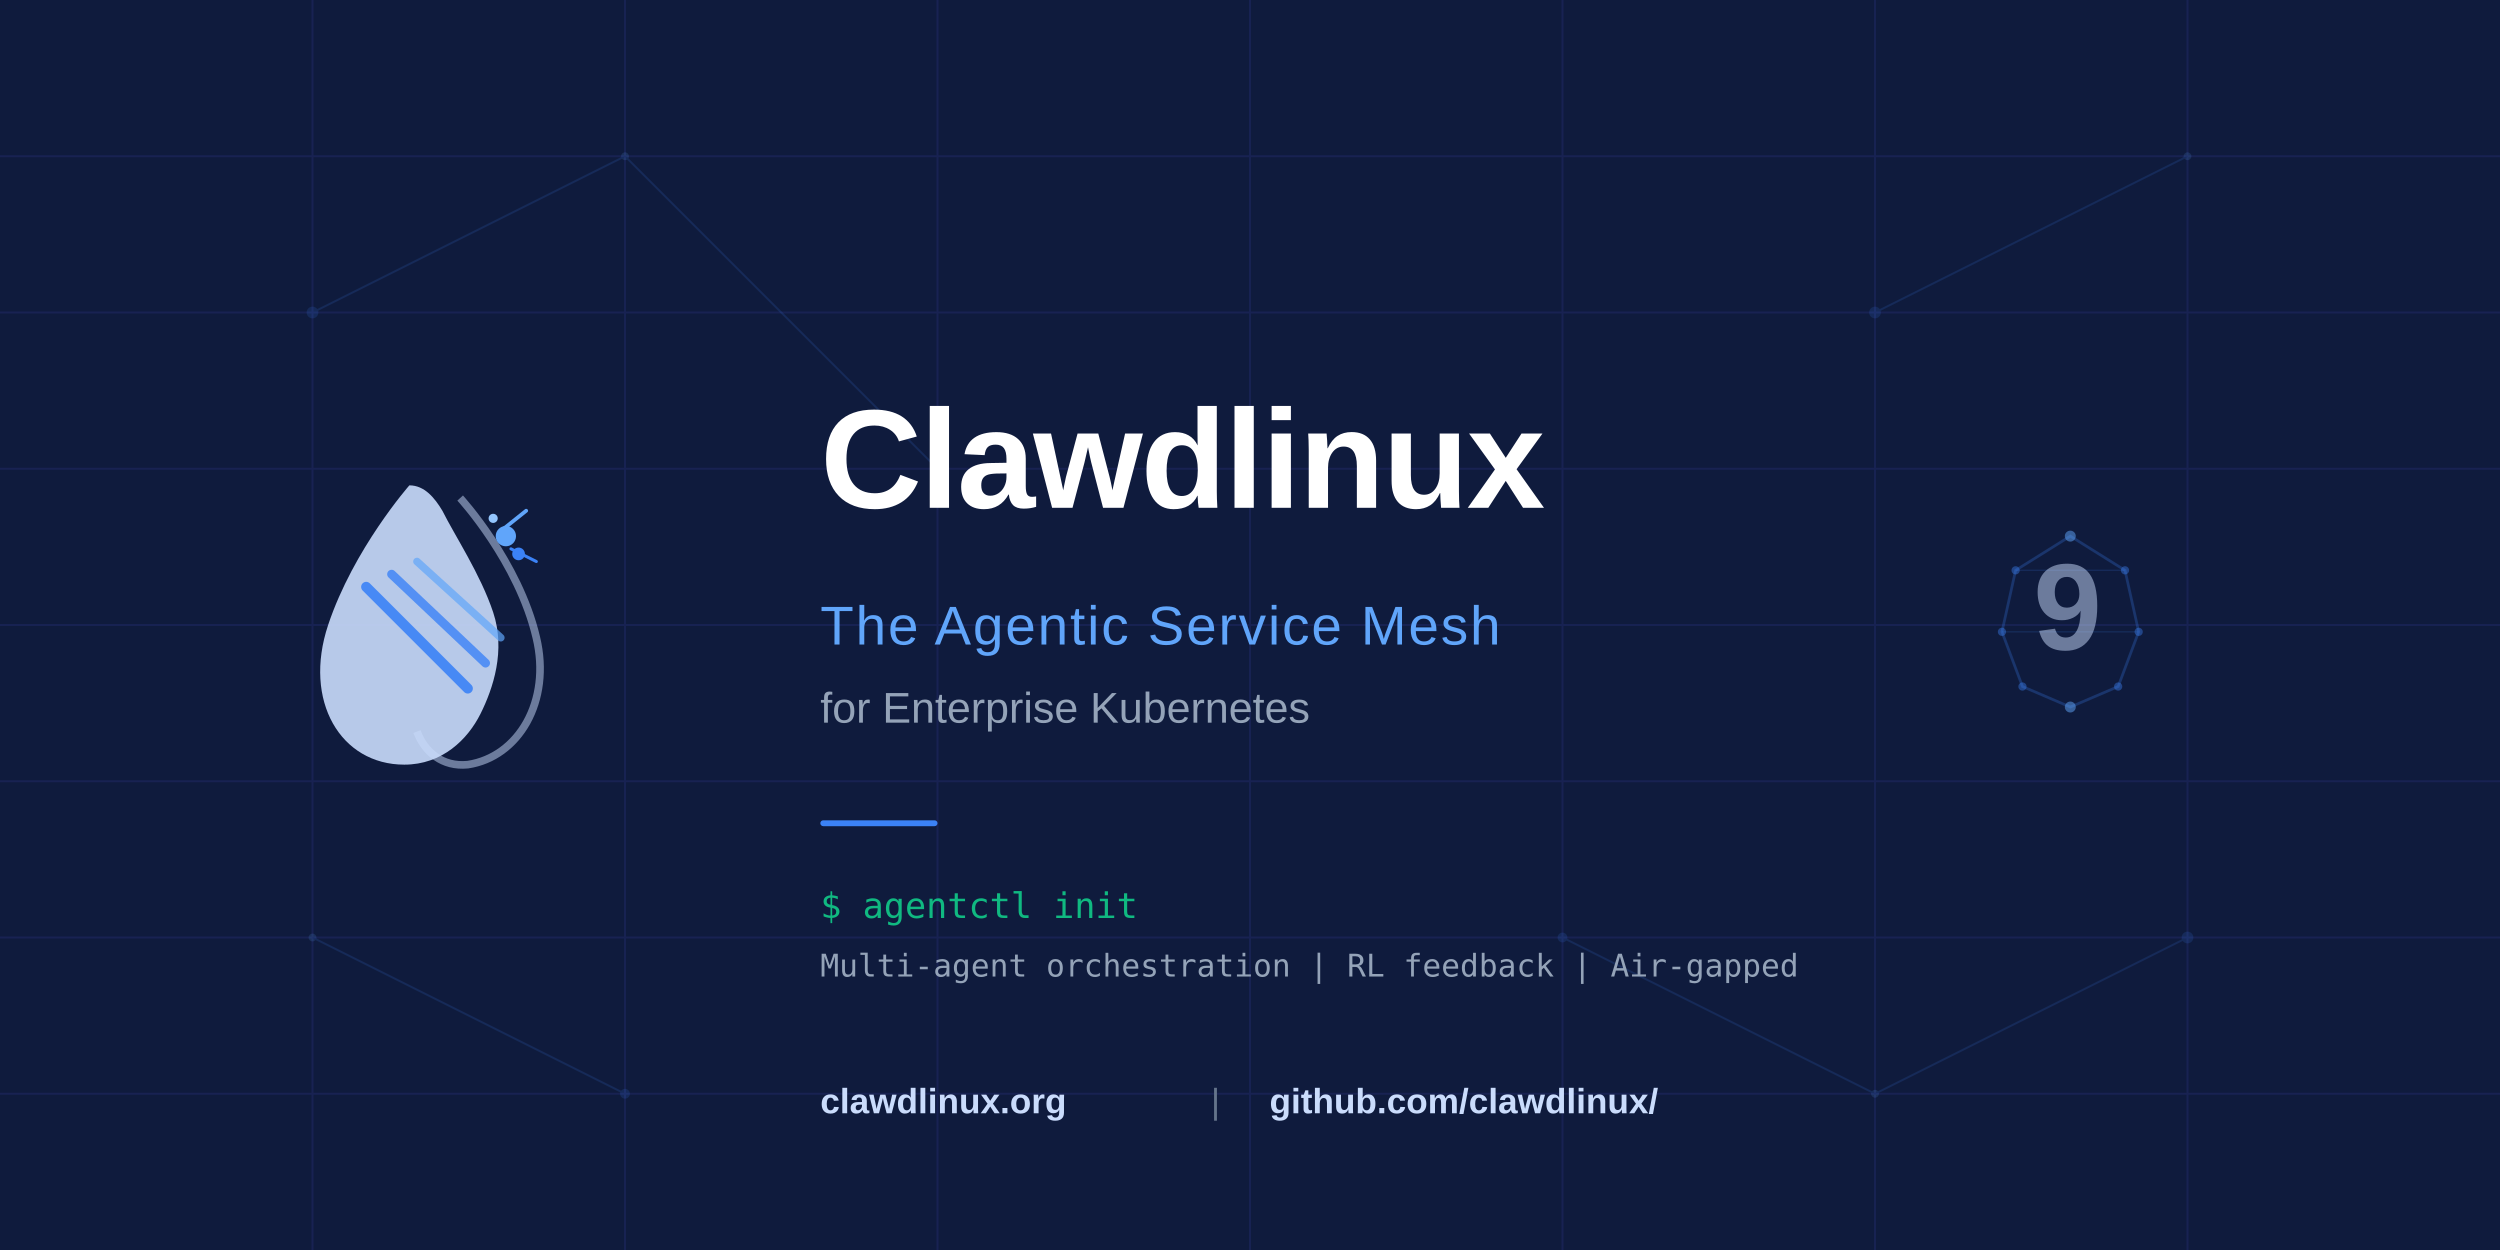
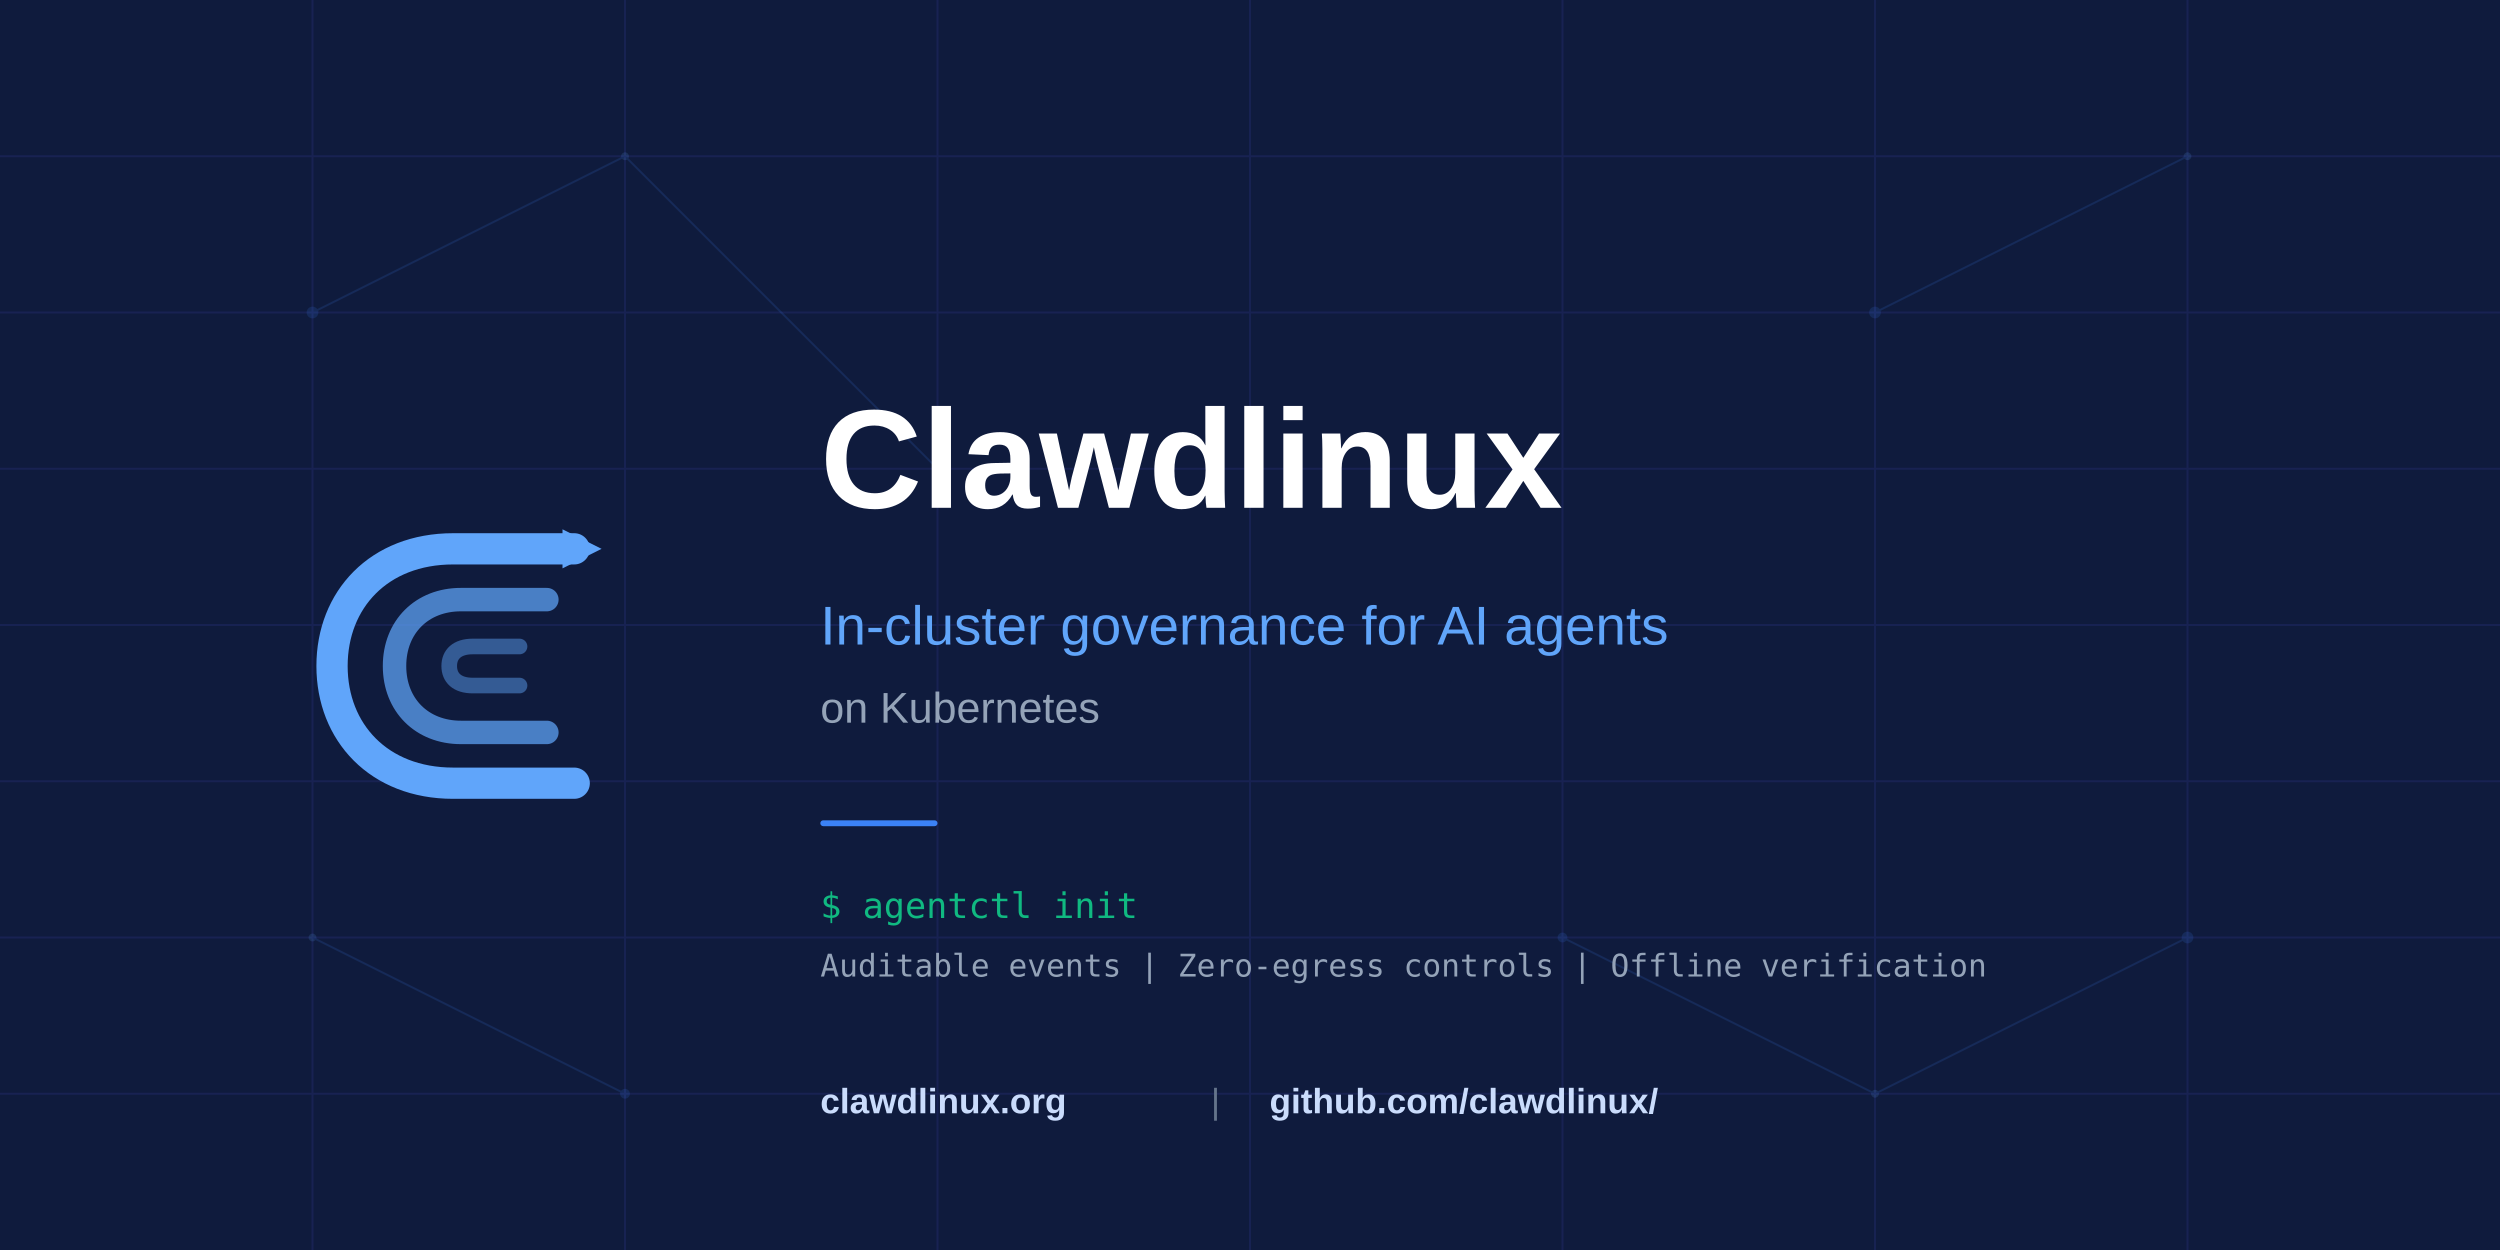
<svg xmlns="http://www.w3.org/2000/svg" viewBox="0 0 1280 640" width="1280" height="640">
  <defs>
    <clipPath id="banner-clip">
      <rect width="1280" height="640" rx="0" />
    </clipPath>
  </defs>
  <g clip-path="url(#banner-clip)">
    <rect width="1280" height="640" fill="#0F1B3D" />
    <g stroke="#1E2761" stroke-width="1" opacity="0.6">
      <line x1="0" y1="80" x2="1280" y2="80" />
      <line x1="0" y1="160" x2="1280" y2="160" />
      <line x1="0" y1="240" x2="1280" y2="240" />
      <line x1="0" y1="320" x2="1280" y2="320" />
      <line x1="0" y1="400" x2="1280" y2="400" />
      <line x1="0" y1="480" x2="1280" y2="480" />
      <line x1="0" y1="560" x2="1280" y2="560" />
      <line x1="160" y1="0" x2="160" y2="640" />
      <line x1="320" y1="0" x2="320" y2="640" />
      <line x1="480" y1="0" x2="480" y2="640" />
      <line x1="640" y1="0" x2="640" y2="640" />
      <line x1="800" y1="0" x2="800" y2="640" />
      <line x1="960" y1="0" x2="960" y2="640" />
      <line x1="1120" y1="0" x2="1120" y2="640" />
    </g>
    <g opacity="0.15">
      <circle cx="160" cy="160" r="3" fill="#3B82F6" />
      <circle cx="320" cy="80" r="2" fill="#60A5FA" />
      <circle cx="480" cy="240" r="2.5" fill="#3B82F6" />
      <circle cx="960" cy="160" r="3" fill="#3B82F6" />
      <circle cx="1120" cy="80" r="2" fill="#60A5FA" />
      <circle cx="800" cy="480" r="2.5" fill="#3B82F6" />
      <circle cx="960" cy="560" r="2" fill="#60A5FA" />
      <circle cx="1120" cy="480" r="3" fill="#3B82F6" />
      <circle cx="160" cy="480" r="2" fill="#60A5FA" />
      <circle cx="320" cy="560" r="2.5" fill="#3B82F6" />
      <line x1="160" y1="160" x2="320" y2="80" stroke="#3B82F6" stroke-width="1" />
      <line x1="320" y1="80" x2="480" y2="240" stroke="#3B82F6" stroke-width="1" />
      <line x1="960" y1="160" x2="1120" y2="80" stroke="#3B82F6" stroke-width="1" />
      <line x1="800" y1="480" x2="960" y2="560" stroke="#3B82F6" stroke-width="1" />
      <line x1="960" y1="560" x2="1120" y2="480" stroke="#3B82F6" stroke-width="1" />
      <line x1="160" y1="480" x2="320" y2="560" stroke="#3B82F6" stroke-width="1" />
    </g>
-     <g transform="translate(220, 320) scale(1.3)">
-       <path d="M-8,-55 C-8,-55 -30,-30 -40,0 C-50,30 -35,55 -10,55 C5,55 15,45 20,35 C25,25 30,10 25,-5 C20,-20 10,-35 5,-45 C2,-50 -2,-55 -8,-55Z" fill="#CADCFC" opacity="0.9" />
-       <path d="M12,-50 C12,-50 35,-25 42,5 C48,30 35,52 15,55 C5,56 -2,50 -5,42" fill="none" stroke="#CADCFC" stroke-width="3" opacity="0.5" />
-       <path d="M-25,-15 L15,25" stroke="#3B82F6" stroke-width="4" stroke-linecap="round" opacity="0.9" />
-       <path d="M-15,-20 L22,15" stroke="#3B82F6" stroke-width="3.5" stroke-linecap="round" opacity="0.8" />
-       <path d="M-5,-25 L28,5" stroke="#60A5FA" stroke-width="3" stroke-linecap="round" opacity="0.7" />
-       <circle cx="30" cy="-35" r="4" fill="#60A5FA" />
-       <circle cx="35" cy="-28" r="2.5" fill="#3B82F6" />
-       <circle cx="25" cy="-42" r="1.8" fill="#93C5FD" />
-       <path d="M28,-37 L38,-45" stroke="#60A5FA" stroke-width="1.5" stroke-linecap="round" />
-       <path d="M32,-30 L42,-25" stroke="#3B82F6" stroke-width="1.2" stroke-linecap="round" />
+     <g transform="translate(150, 245) scale(2)" fill="none" stroke="#60A5FA" stroke-linecap="round">
+       <path d="M72 18H41C22 18 10 31 10 48S22 78 41 78H72" stroke-width="8" />
+       <path d="M65 31H43C33 31 26 38 26 48S33 65 43 65H65" stroke-width="6" opacity="0.72" />
+       <path d="M58 43H46C42 43 40 45 40 48S42 53 46 53H58" stroke-width="4" opacity="0.46" />
+       <path d="M69 13L79 18L69 23Z" fill="#60A5FA" stroke="none" />
    </g>
-     <g transform="translate(1060, 320) scale(0.7)">
-       <path d="M0,-65 L40,-40 L50,5 L35,45 L0,60 L-35,45 L-50,5 L-40,-40 Z" fill="none" stroke="#3B82F6" stroke-width="2" opacity="0.25" />
-       <line x1="-40" y1="-40" x2="40" y2="-40" stroke="#3B82F6" stroke-width="1" opacity="0.15" />
-       <line x1="50" y1="5" x2="-50" y2="5" stroke="#3B82F6" stroke-width="1" opacity="0.15" />
-       <text x="-2" y="18" font-family="Arial Black, Arial" font-weight="900" font-size="90" fill="#CADCFC" opacity="0.5" text-anchor="middle">9</text>
-       <circle cx="0" cy="-65" r="4" fill="#60A5FA" opacity="0.5" />
-       <circle cx="40" cy="-40" r="3" fill="#3B82F6" opacity="0.4" />
-       <circle cx="50" cy="5" r="3" fill="#3B82F6" opacity="0.4" />
-       <circle cx="35" cy="45" r="3" fill="#3B82F6" opacity="0.4" />
-       <circle cx="0" cy="60" r="4" fill="#60A5FA" opacity="0.5" />
-       <circle cx="-35" cy="45" r="3" fill="#3B82F6" opacity="0.4" />
-       <circle cx="-50" cy="5" r="3" fill="#3B82F6" opacity="0.4" />
-       <circle cx="-40" cy="-40" r="3" fill="#3B82F6" opacity="0.4" />
-     </g>
-     <text x="420" y="260" font-family="Arial Black, Arial" font-weight="900" font-size="72" fill="#FFFFFF" letter-spacing="-1">Clawdlinux</text>
-     <text x="420" y="330" font-family="Arial, Helvetica, sans-serif" font-size="28" fill="#60A5FA" letter-spacing="1">The Agentic Service Mesh</text>
-     <text x="420" y="370" font-family="Arial, Helvetica, sans-serif" font-size="22" fill="#94A3B8">for Enterprise Kubernetes</text>
+     <text x="420" y="260" font-family="Arial Black, Arial" font-weight="900" font-size="72" fill="#FFFFFF" letter-spacing="0">Clawdlinux</text>
+     <text x="420" y="330" font-family="Arial, Helvetica, sans-serif" font-size="28" fill="#60A5FA" letter-spacing="0">In-cluster governance for AI agents</text>
+     <text x="420" y="370" font-family="Arial, Helvetica, sans-serif" font-size="22" fill="#94A3B8">on Kubernetes</text>
    <rect x="420" y="420" width="60" height="3" rx="1.5" fill="#3B82F6" />
    <text x="420" y="470" font-family="monospace" font-size="18" fill="#10B981">$ agentctl init</text>
-     <text x="420" y="500" font-family="monospace" font-size="16" fill="#94A3B8">Multi-agent orchestration | RL feedback | Air-gapped</text>
+     <text x="420" y="500" font-family="monospace" font-size="16" fill="#94A3B8">Auditable events | Zero-egress controls | Offline verification</text>
    <text x="420" y="570" font-family="Arial, Helvetica, sans-serif" font-size="18" fill="#CADCFC" font-weight="bold">clawdlinux.org</text>
    <text x="620" y="570" font-family="Arial, Helvetica, sans-serif" font-size="18" fill="#64748B">|</text>
    <text x="650" y="570" font-family="Arial, Helvetica, sans-serif" font-size="18" fill="#CADCFC" font-weight="bold">github.com/clawdlinux/</text>
  </g>
</svg>
